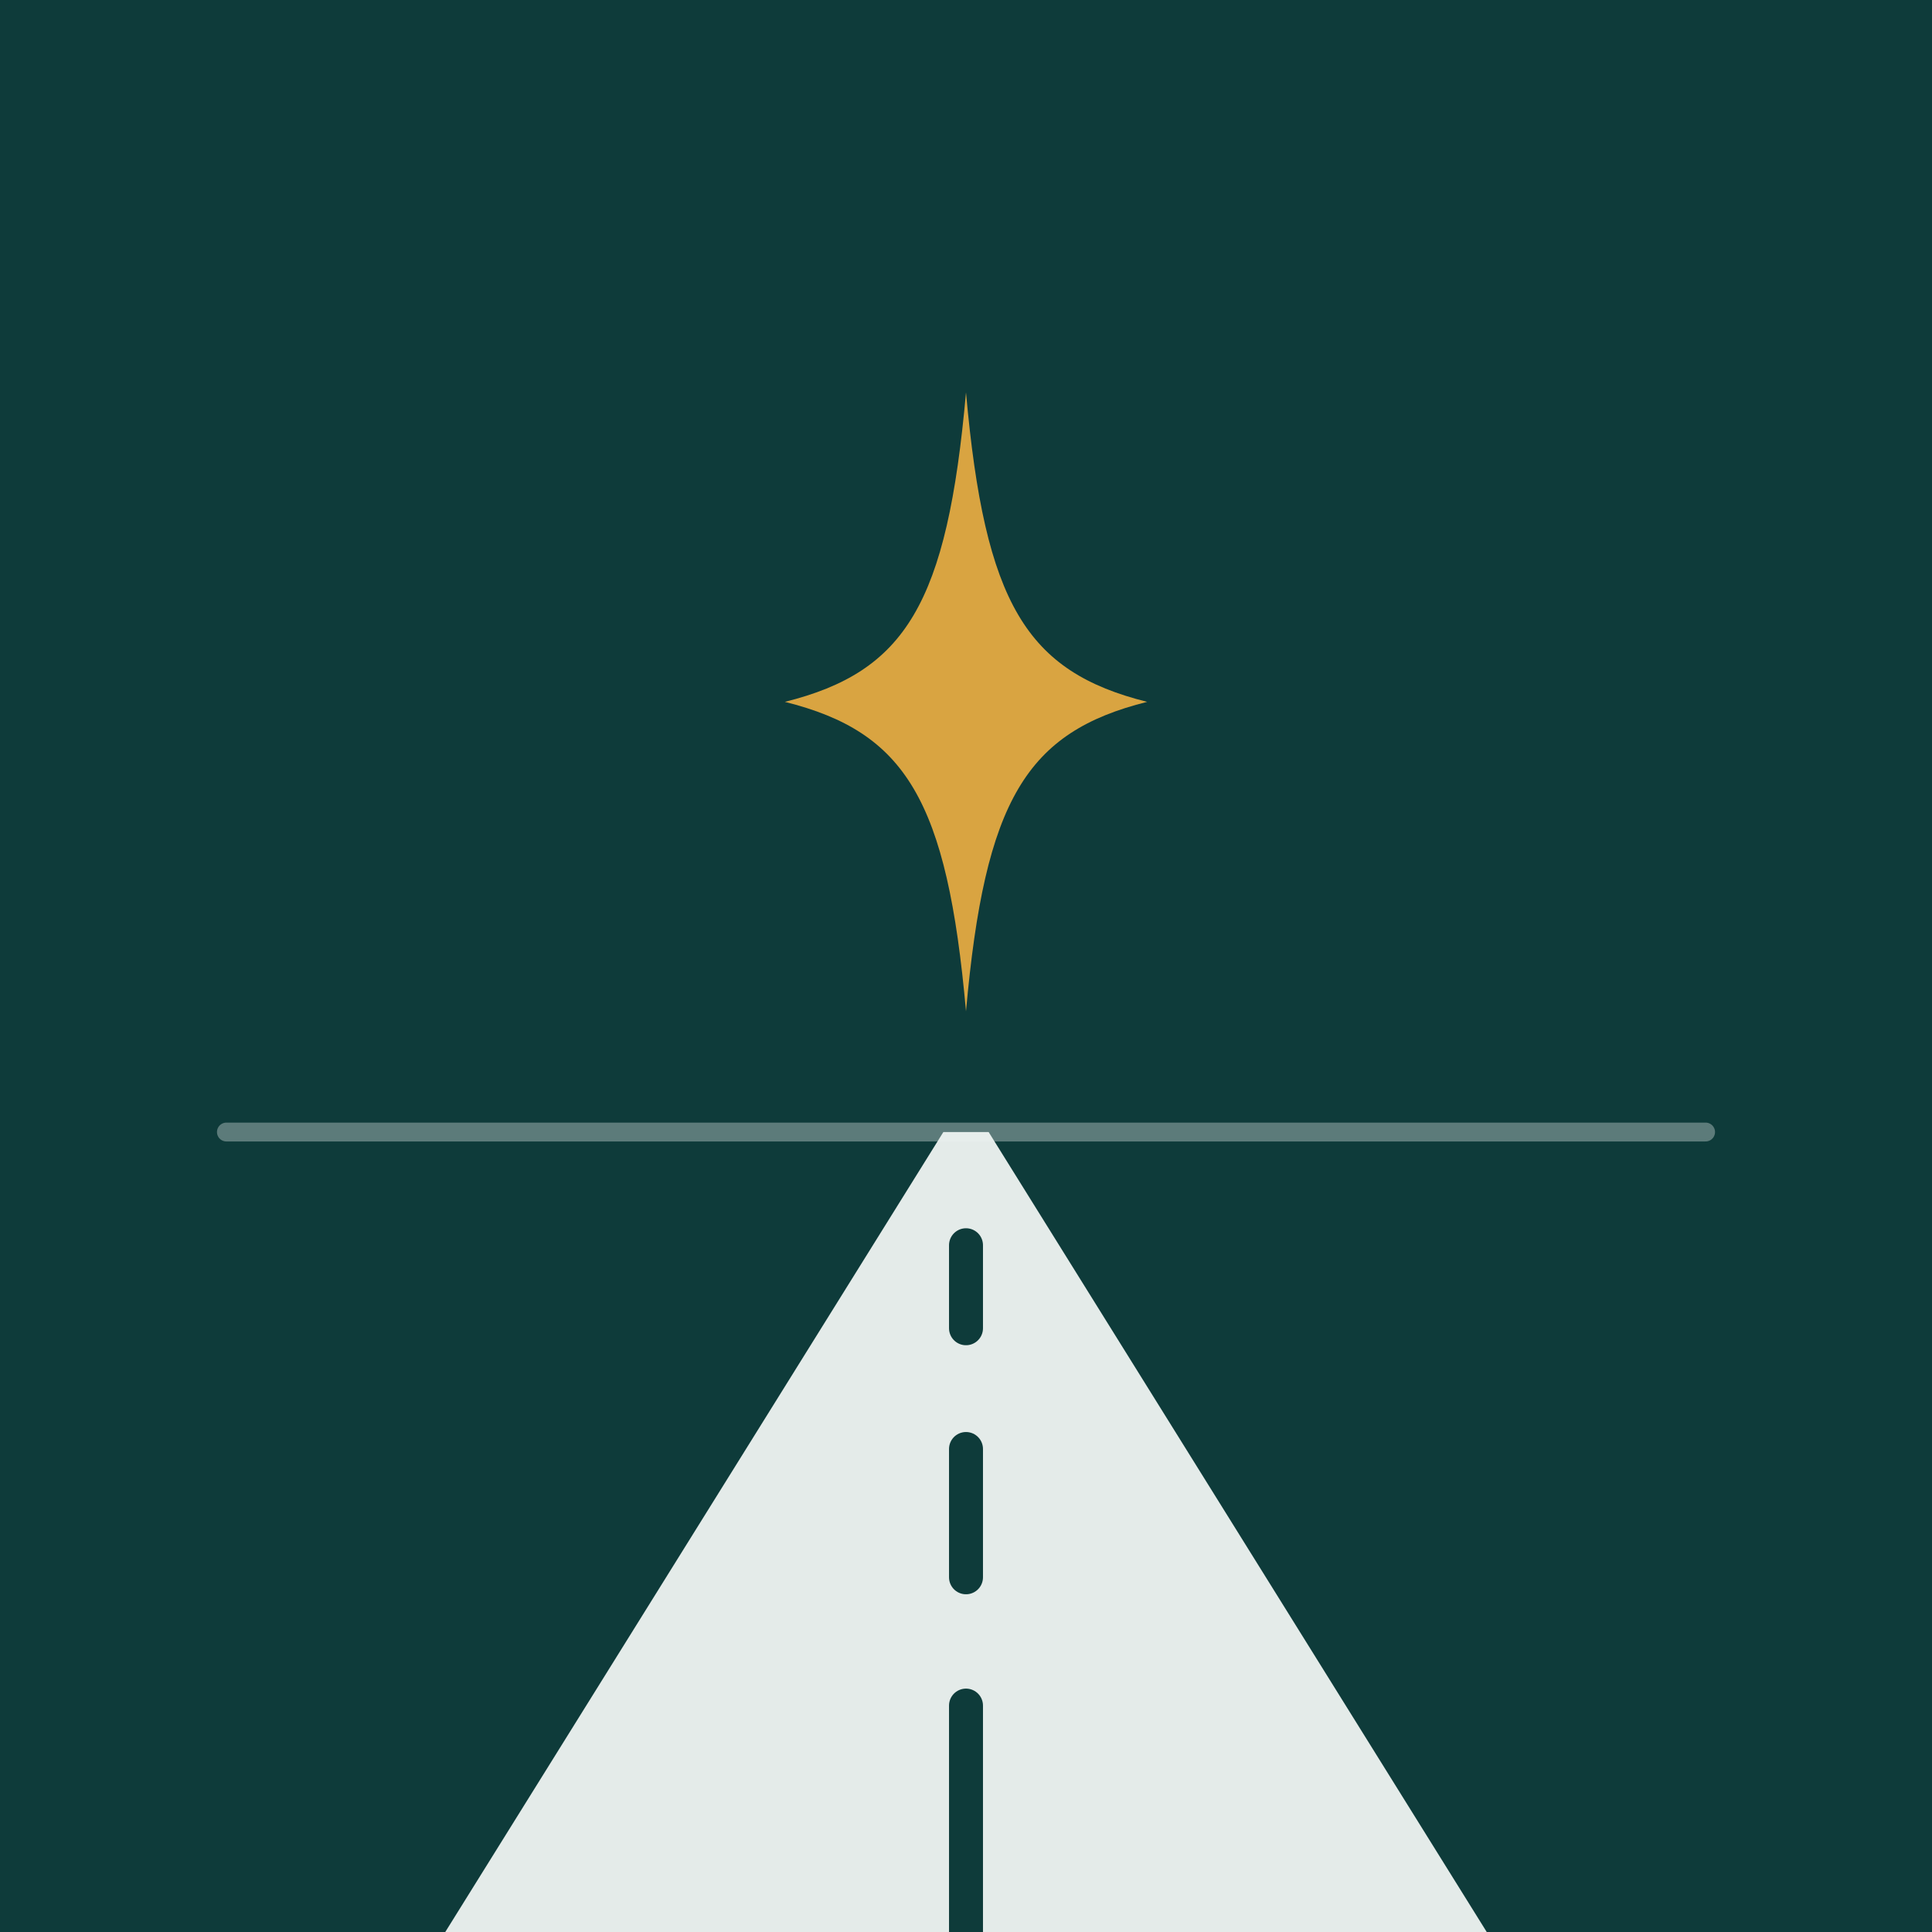
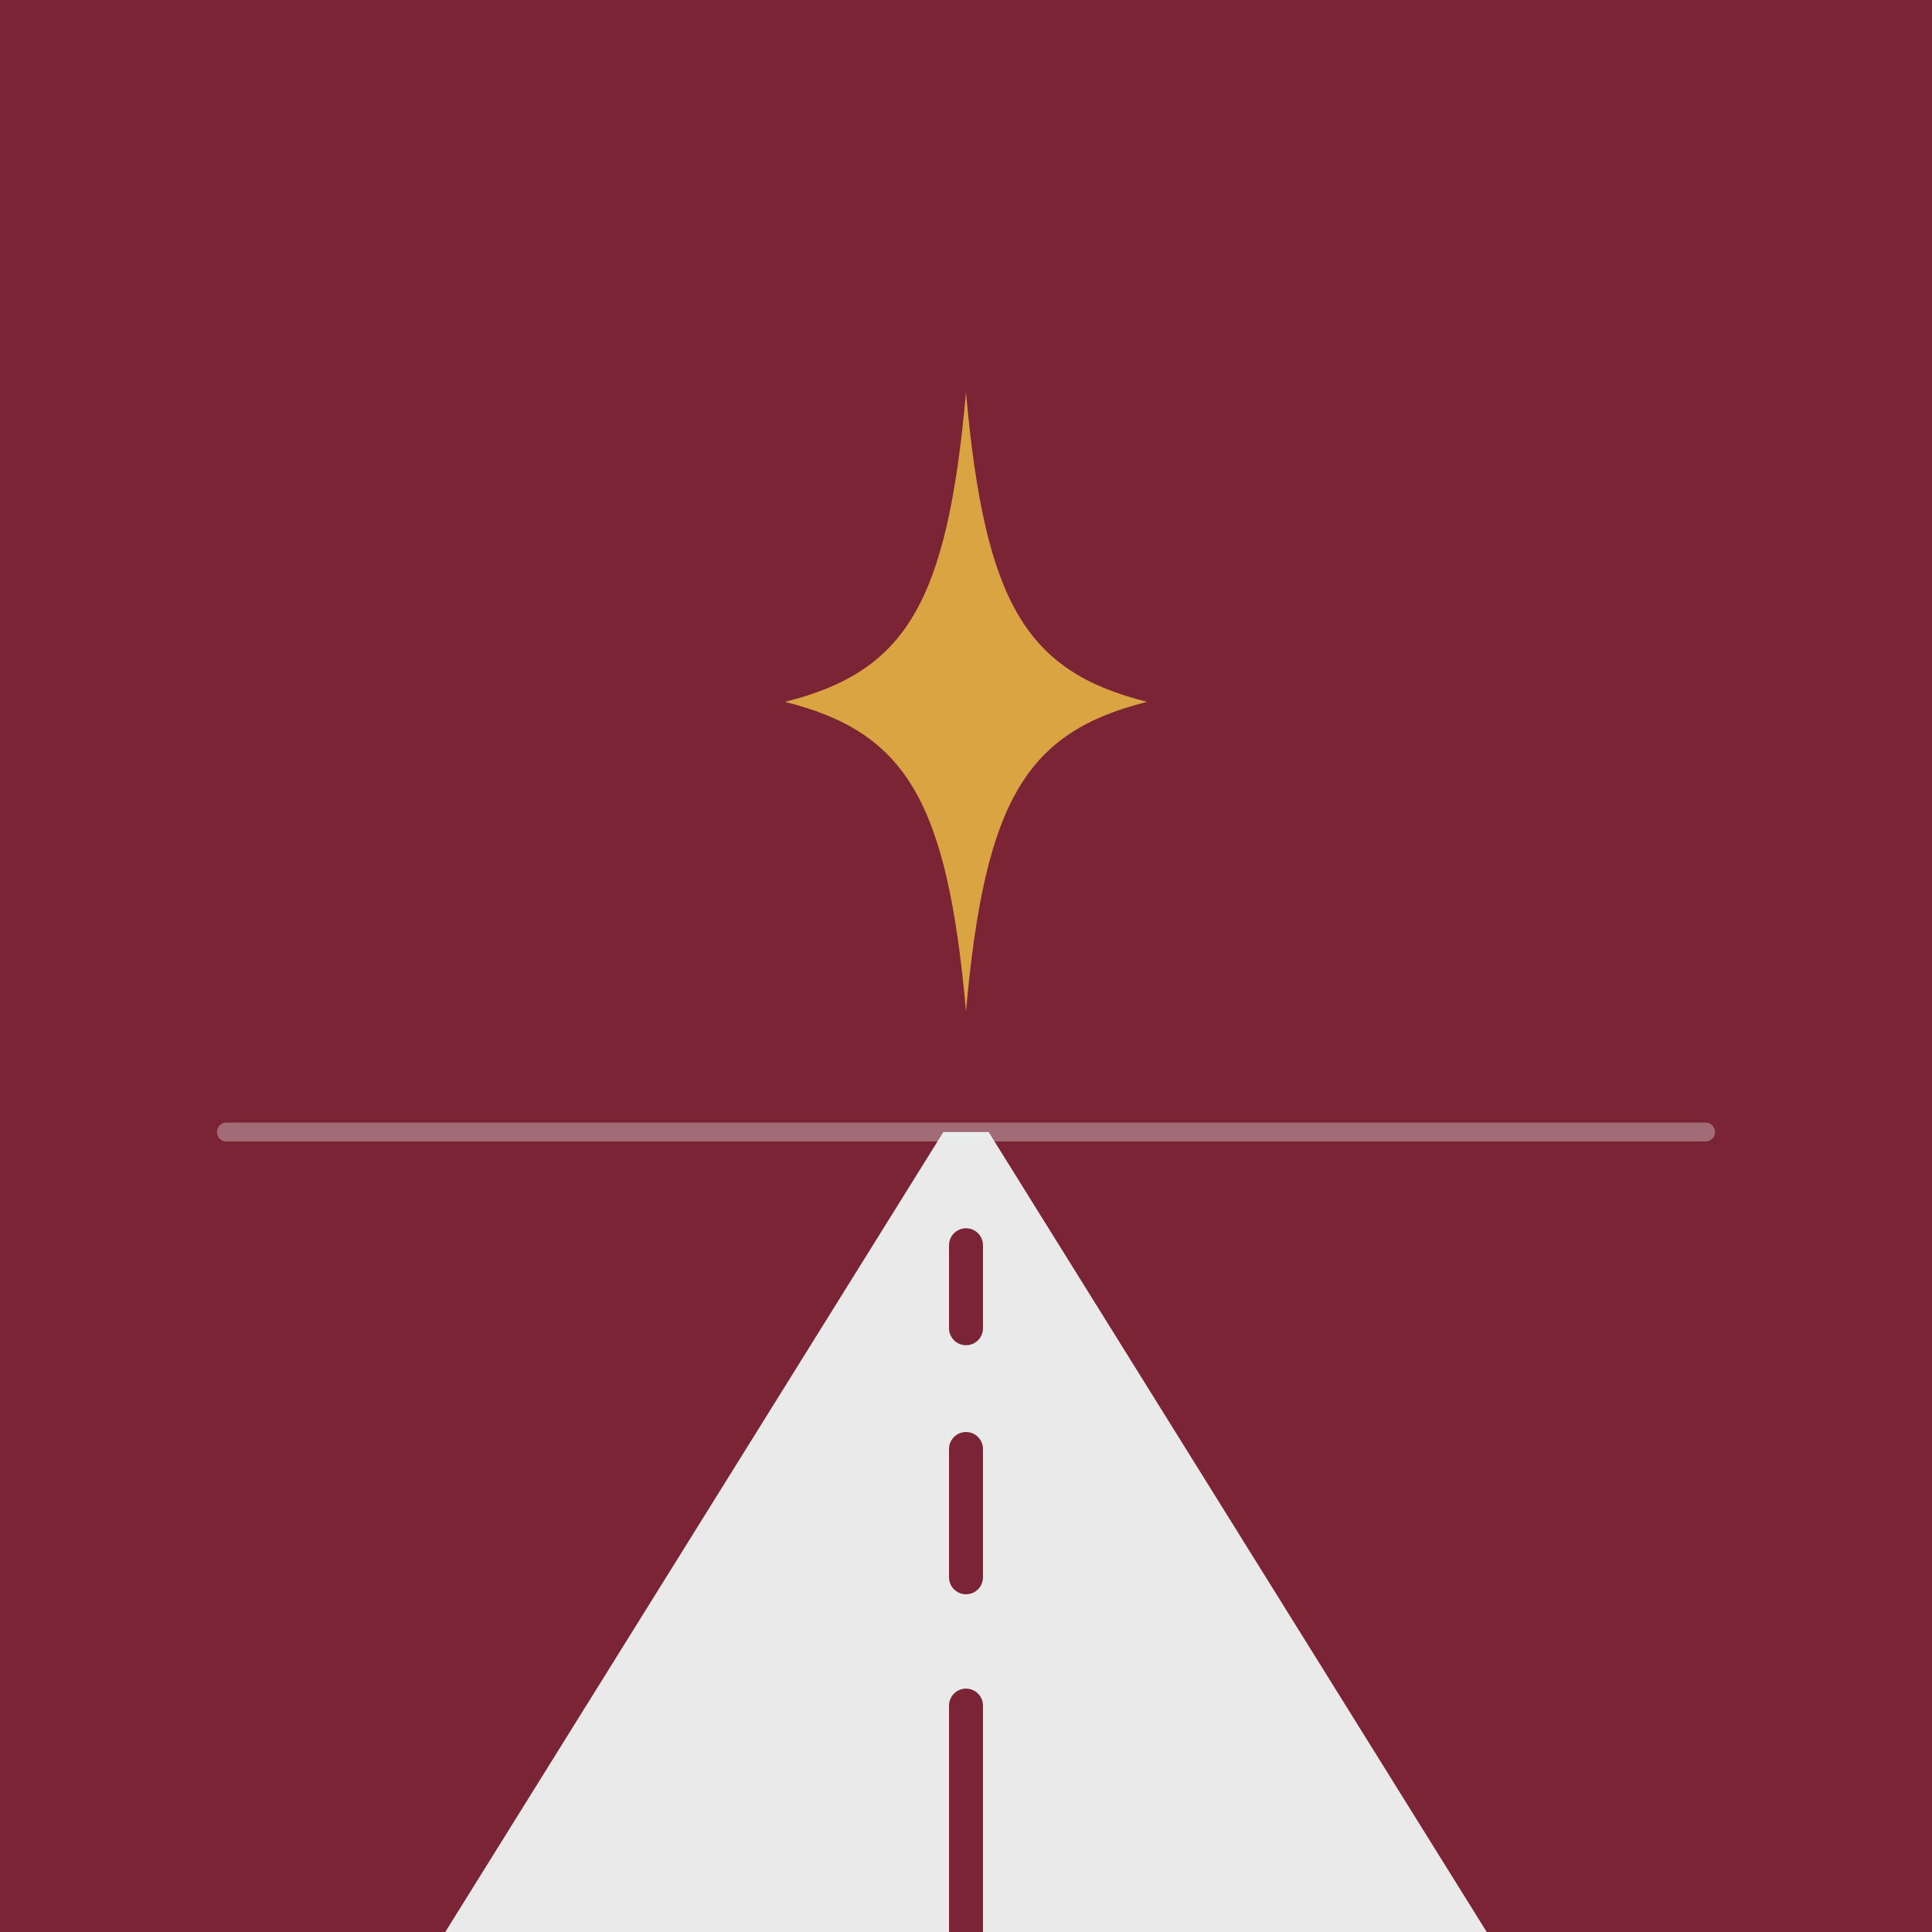
<svg xmlns="http://www.w3.org/2000/svg" viewBox="0 0 512 512">
-   <rect width="512" height="512" fill="#0e3b3a" />
+   <rect width="512" height="512" fill="#7a2436" />
  <path d="M118 512 L250 300 H262 L394 512 Z" fill="#eef3f1" opacity=".95" />
-   <path d="M256 330 V352 M256 384 V418 M256 452 V512" stroke="#0e3b3a" stroke-width="9" stroke-linecap="round" />
+   <path d="M256 330 V352 M256 384 V418 M256 452 V512" stroke="#7a2436" stroke-width="9" stroke-linecap="round" />
  <path d="M60 300 H452" stroke="#eef3f1" stroke-opacity=".35" stroke-width="5" stroke-linecap="round" />
  <path d="M256 104 C261 160 272 178 304 186 C272 194 261 212 256 268 C251 212 240 194 208 186 C240 178 251 160 256 104 Z" fill="#d9a441" />
</svg>
